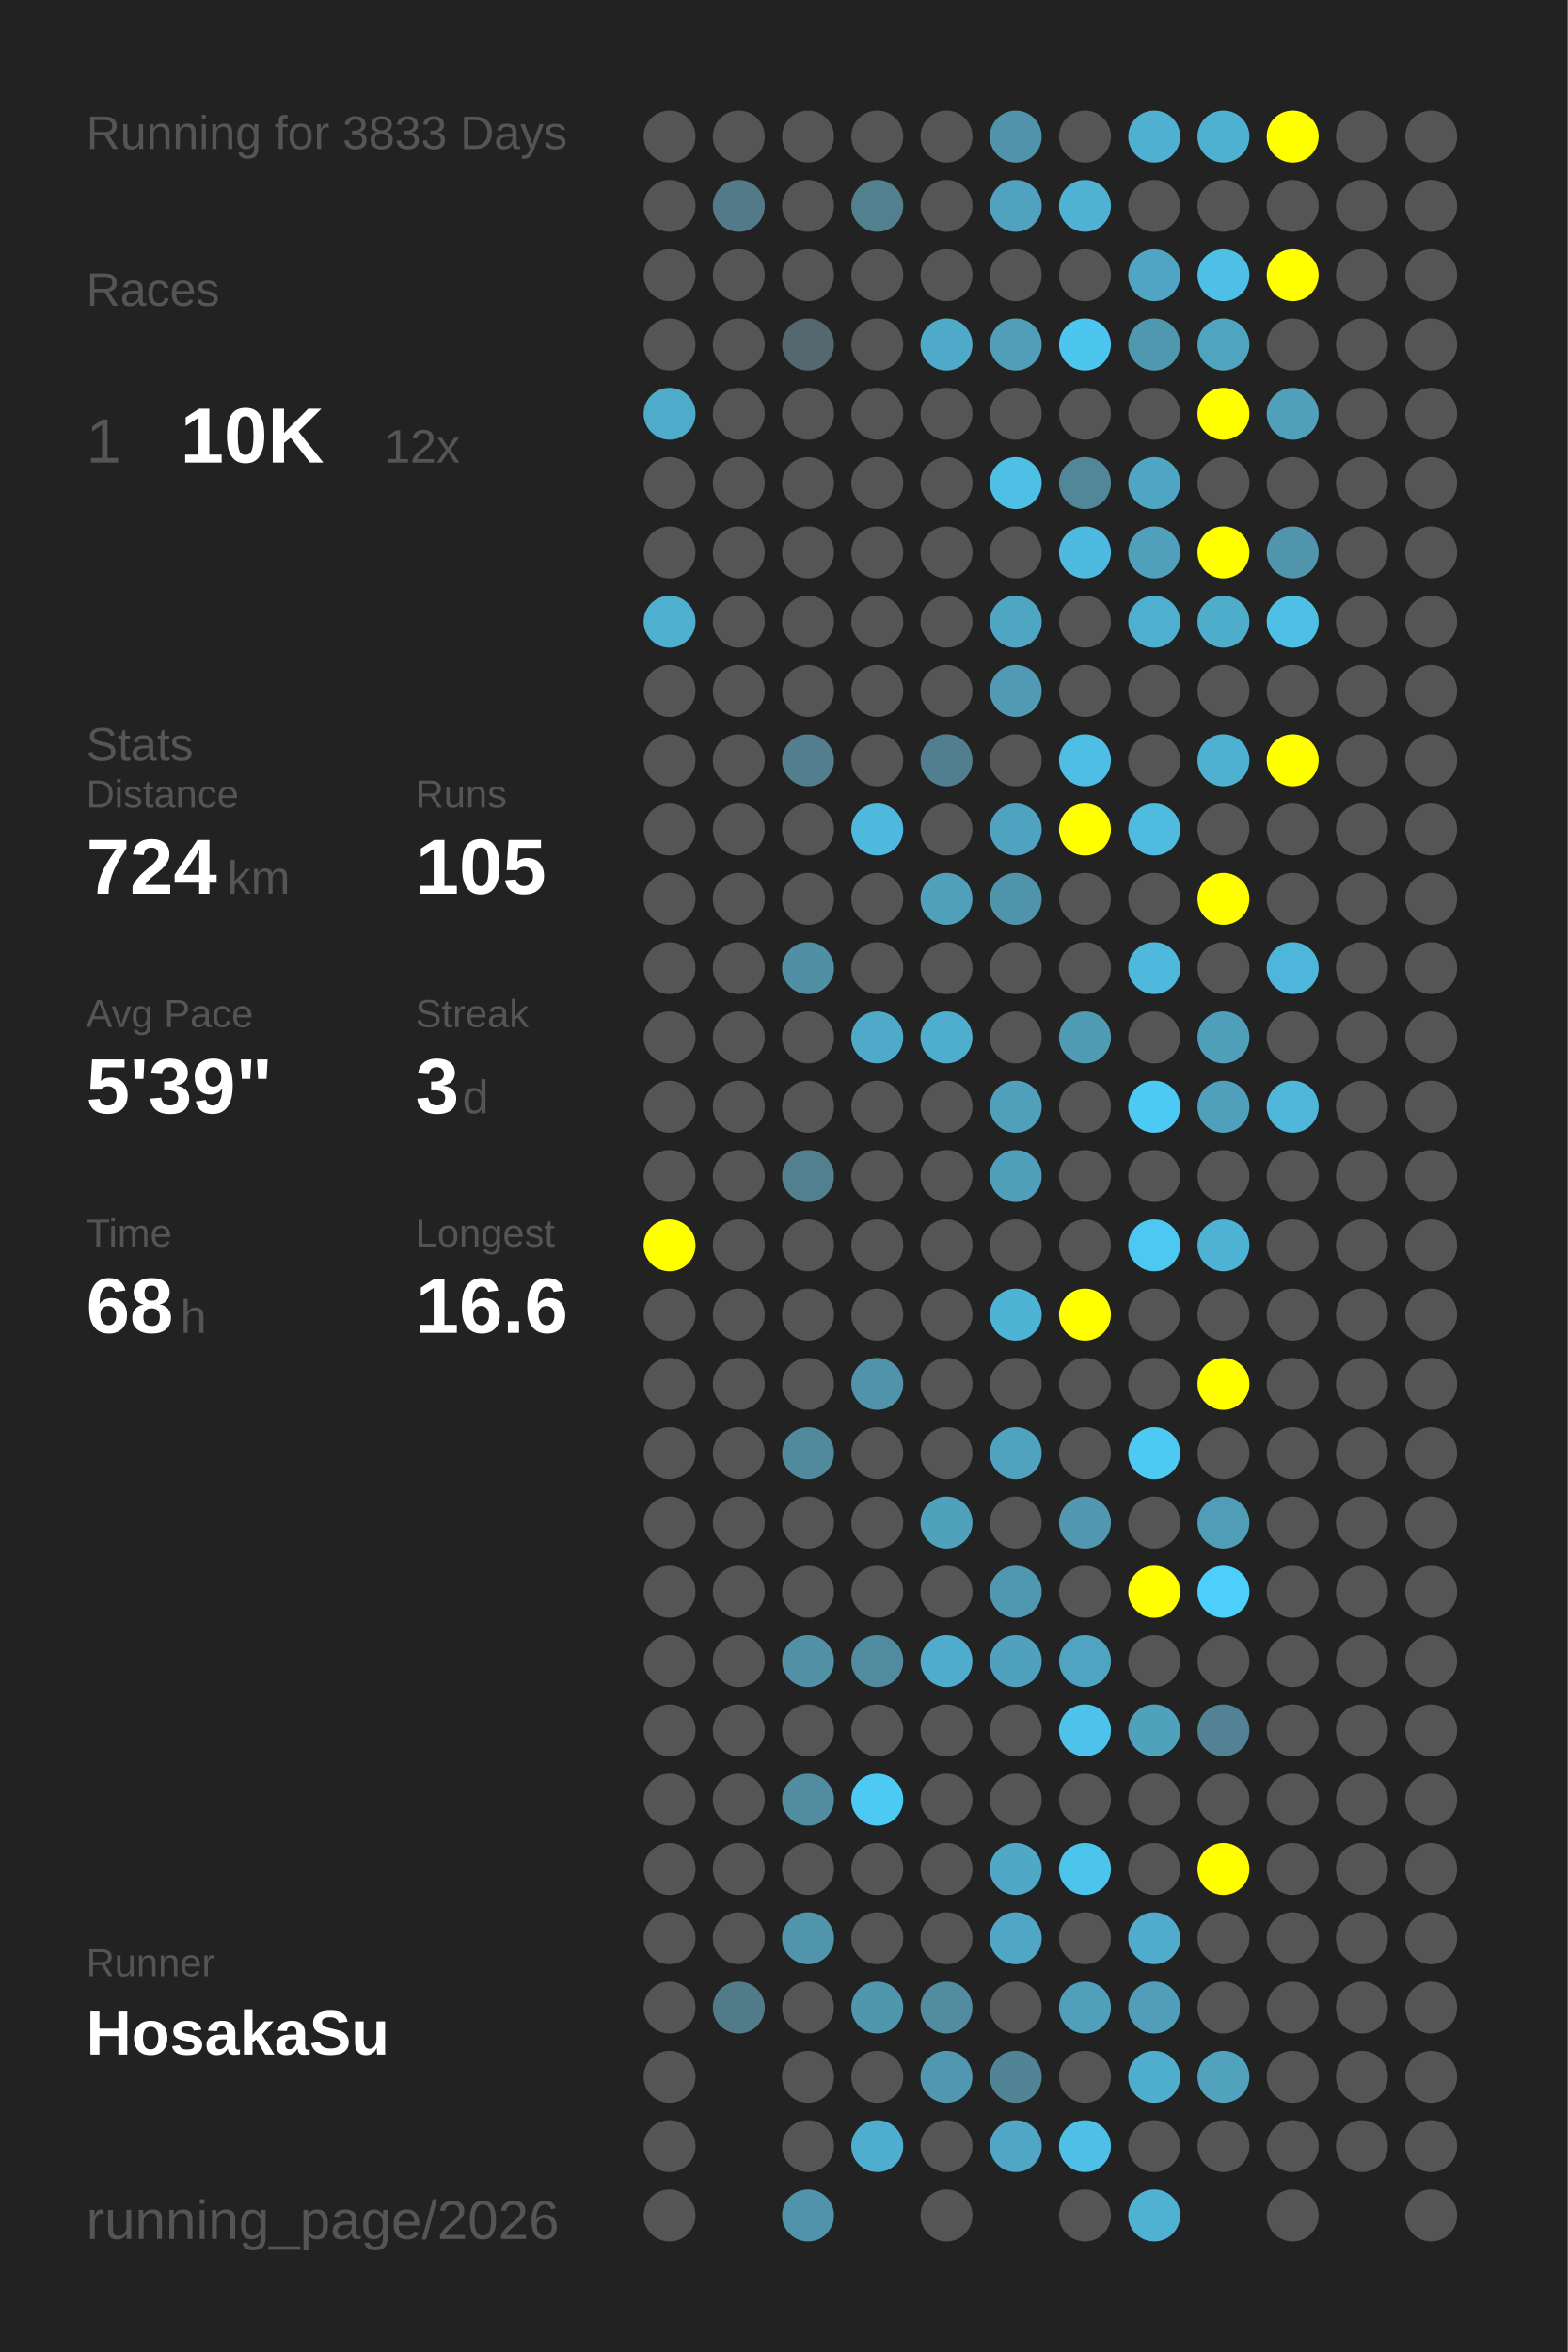
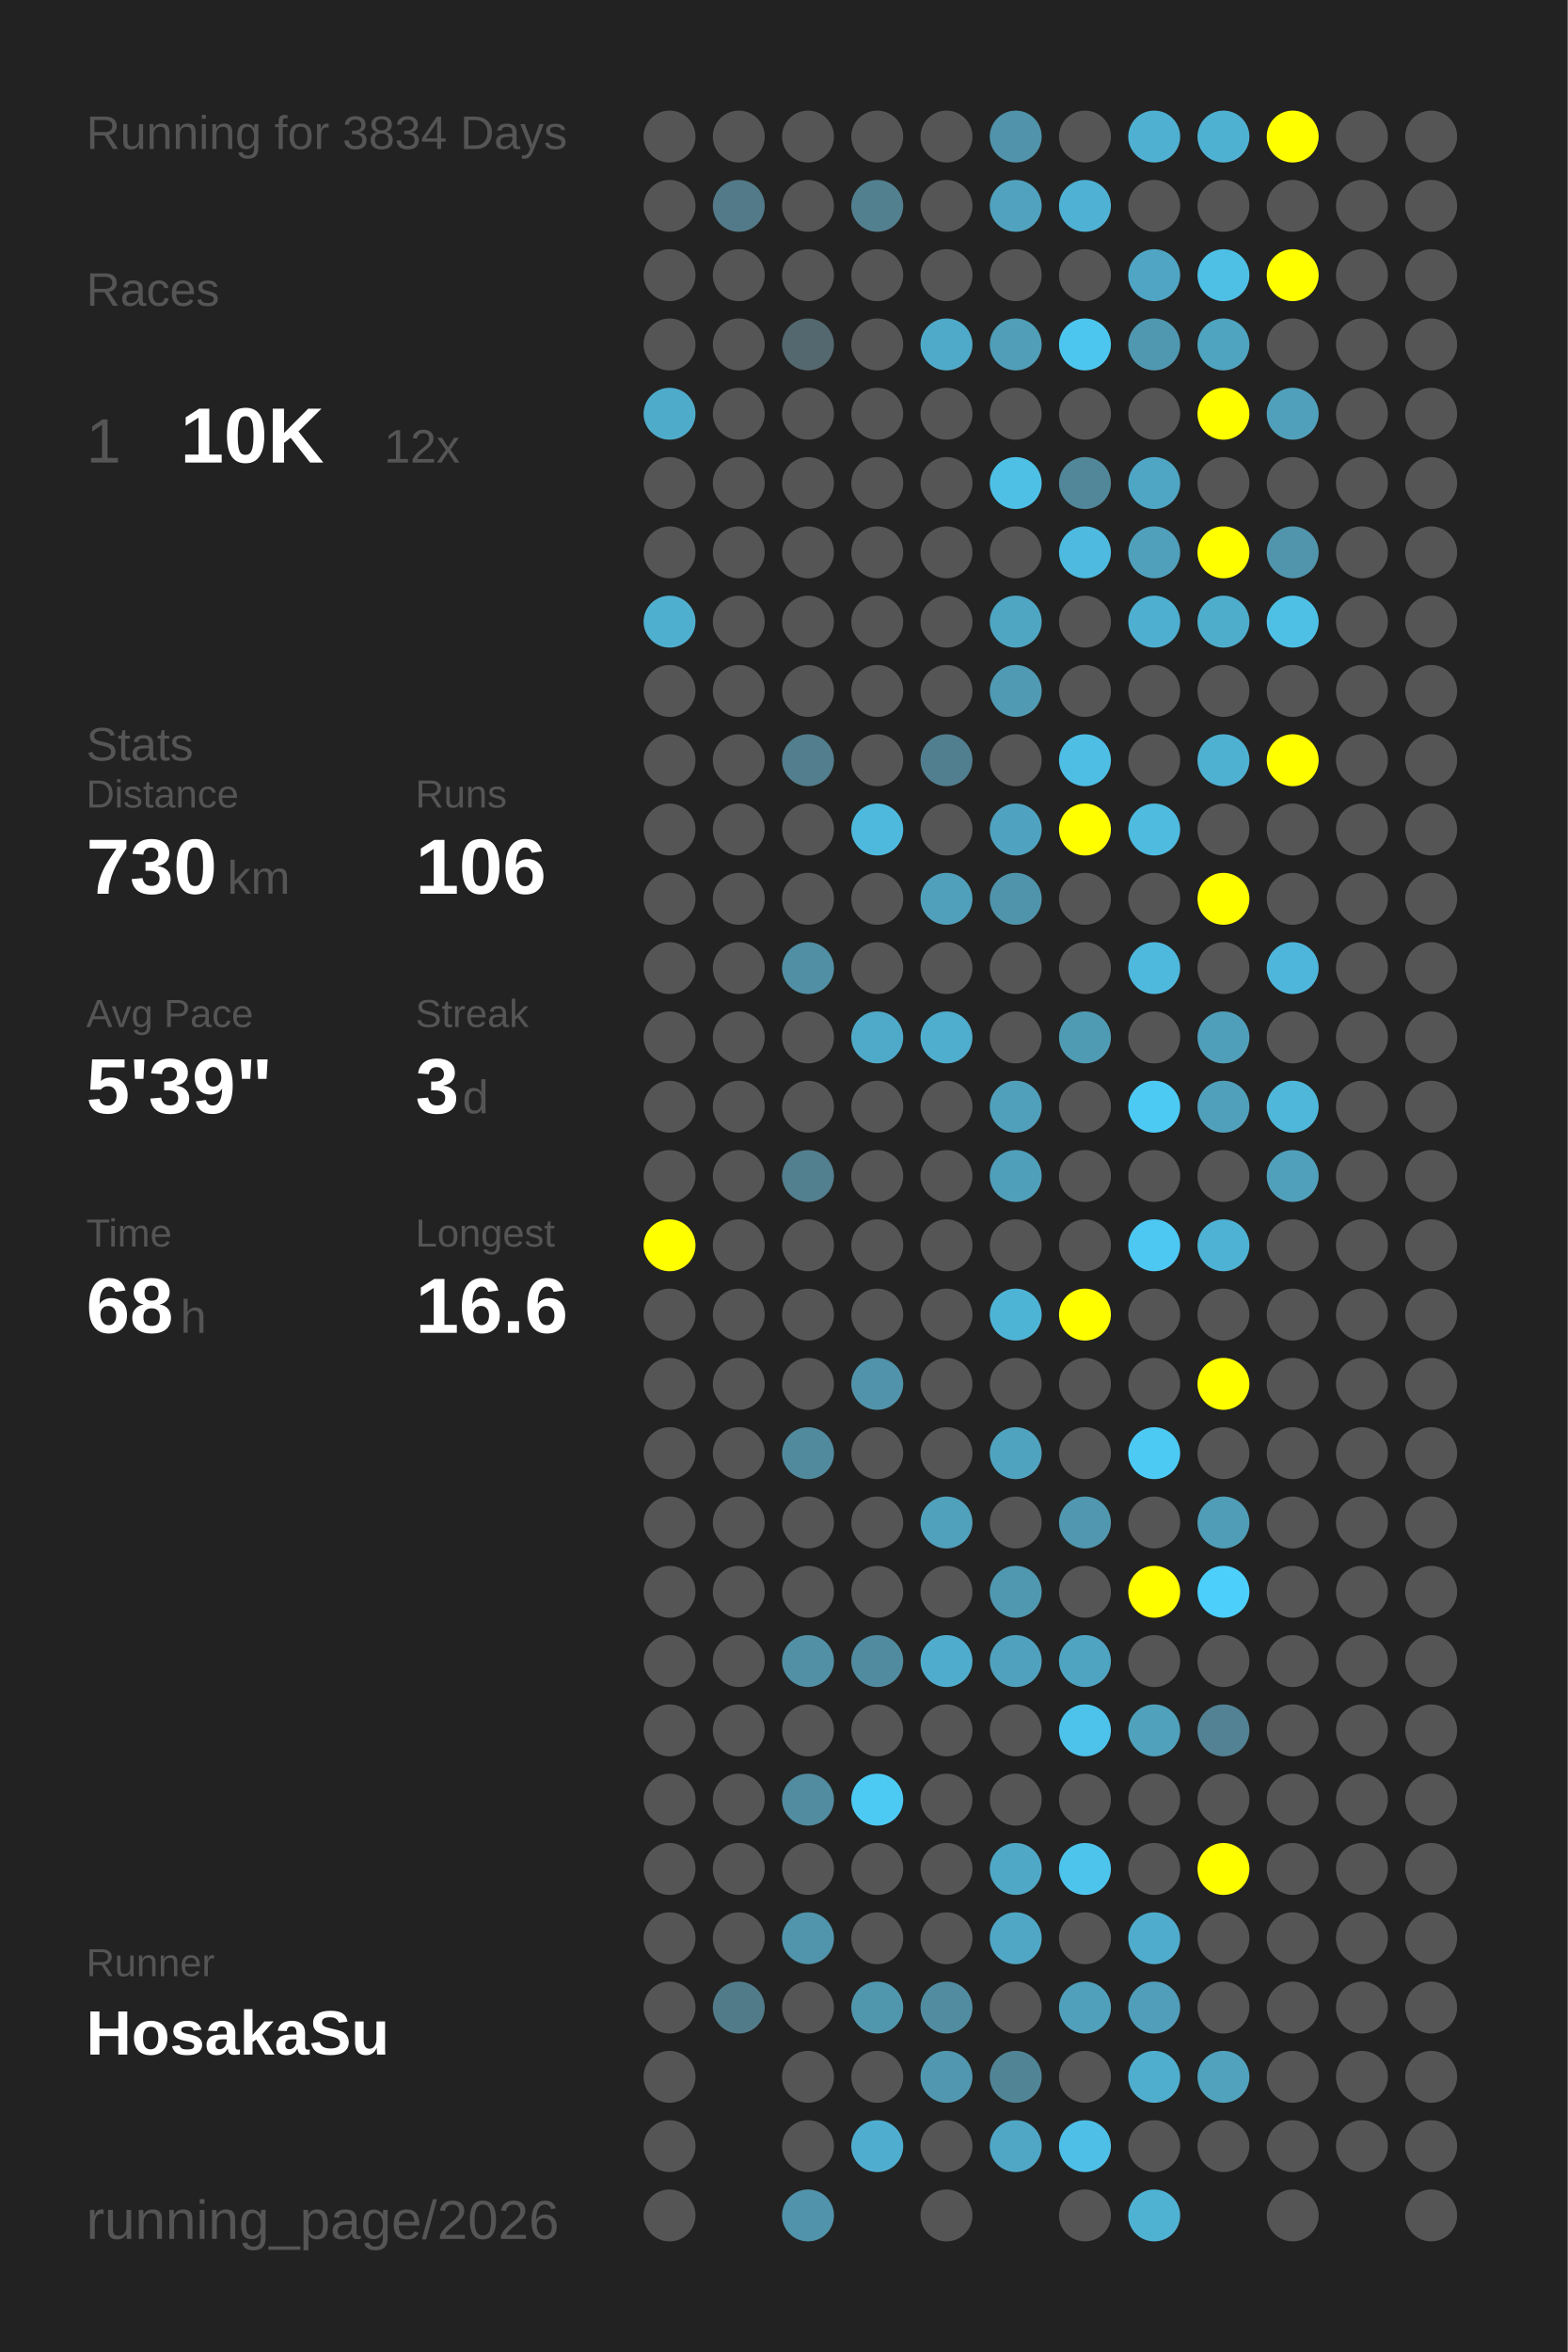
<svg xmlns="http://www.w3.org/2000/svg" baseProfile="full" height="300mm" version="1.1" viewBox="0,0,200,300" width="200mm">
  <defs />
  <rect fill="#222222" height="300" width="200" x="0" y="0" />
-   <text fill="#555555" style="font-size:6px; font-family:Arial;" x="11" y="19">Running for 3833 Days</text>
+   <text fill="#555555" style="font-size:6px; font-family:Arial;" x="11" y="19">Running for 3834 Days</text>
  <text fill="#555555" style="font-size:6px; font-family:Arial;" x="11" y="39">Races</text>
  <text fill="#555555" style="font-size:8px; font-family:Arial;" x="11" y="59">1</text>
  <text fill="#FFFFFF" style="font-size:10px; font-family:Arial; font-weight:bold;" x="23" y="59">10K</text>
  <text fill="#555555" style="font-size:6px; font-family:Arial;" x="49" y="59">12x</text>
  <text fill="#555555" style="font-size:6px; font-family:Arial;" x="11" y="97">Stats</text>
  <text fill="#555555" style="font-size:5px; font-family:Arial;" x="11" y="103">Distance</text>
-   <text fill="#FFFFFF" style="font-size:10px; font-family:Arial; font-weight:bold;" x="11" y="114">724</text>
+   <text fill="#FFFFFF" style="font-size:10px; font-family:Arial; font-weight:bold;" x="11" y="114">730</text>
  <text fill="#555555" style="font-size:6px; font-family:Arial;" x="29" y="114">km</text>
  <text fill="#555555" style="font-size:5px; font-family:Arial;" x="53" y="103">Runs</text>
-   <text fill="#FFFFFF" style="font-size:10px; font-family:Arial; font-weight:bold;" x="53" y="114">105</text>
+   <text fill="#FFFFFF" style="font-size:10px; font-family:Arial; font-weight:bold;" x="53" y="114">106</text>
  <text fill="#555555" style="font-size:5px; font-family:Arial;" x="11" y="131">Avg Pace</text>
  <text fill="#FFFFFF" style="font-size:10px; font-family:Arial; font-weight:bold;" x="11" y="142">5'39"</text>
  <text fill="#555555" style="font-size:5px; font-family:Arial;" x="53" y="131">Streak</text>
  <text fill="#FFFFFF" style="font-size:10px; font-family:Arial; font-weight:bold;" x="53" y="142">3</text>
  <text fill="#555555" style="font-size:6px; font-family:Arial;" x="59" y="142">d</text>
  <text fill="#555555" style="font-size:5px; font-family:Arial;" x="11" y="159">Time</text>
  <text fill="#FFFFFF" style="font-size:10px; font-family:Arial; font-weight:bold;" x="11" y="170">68</text>
  <text fill="#555555" style="font-size:6px; font-family:Arial;" x="23" y="170">h</text>
  <text fill="#555555" style="font-size:5px; font-family:Arial;" x="53" y="159">Longest</text>
  <text fill="#FFFFFF" style="font-size:10px; font-family:Arial; font-weight:bold;" x="53" y="170">16.6</text>
  <text fill="#555555" style="font-size:5px; font-family:Arial;" x="11" y="252.065">Runner</text>
  <text fill="#FFFFFF" style="font-size:8px; font-family:Arial; font-weight:bold;" x="11" y="262.065">HosakaSu</text>
  <text fill="#555555" style="font-size:7px; font-family:Arial;" x="11" y="285.581">running_page/2026</text>
  <circle cx="85.417" cy="17.419" fill="#555555" r="3.312" />
  <circle cx="85.417" cy="26.258" fill="#555555" r="3.312" />
  <circle cx="85.417" cy="35.097" fill="#555555" r="3.312" />
  <circle cx="85.417" cy="43.935" fill="#555555" r="3.312" />
  <circle cx="85.417" cy="52.774" fill="#4fabca" r="3.312" />
  <circle cx="85.417" cy="61.613" fill="#555555" r="3.312" />
  <circle cx="85.417" cy="70.452" fill="#555555" r="3.312" />
  <circle cx="85.417" cy="79.29" fill="#4fafcf" r="3.312" />
  <circle cx="85.417" cy="88.129" fill="#555555" r="3.312" />
  <circle cx="85.417" cy="96.968" fill="#555555" r="3.312" />
  <circle cx="85.417" cy="105.806" fill="#555555" r="3.312" />
  <circle cx="85.417" cy="114.645" fill="#555555" r="3.312" />
  <circle cx="85.417" cy="123.484" fill="#555555" r="3.312" />
  <circle cx="85.417" cy="132.323" fill="#555555" r="3.312" />
  <circle cx="85.417" cy="141.161" fill="#555555" r="3.312" />
  <circle cx="85.417" cy="150" fill="#555555" r="3.312" />
  <circle cx="85.417" cy="158.839" fill="#FFFF00" r="3.312" />
  <circle cx="85.417" cy="167.677" fill="#555555" r="3.312" />
  <circle cx="85.417" cy="176.516" fill="#555555" r="3.312" />
  <circle cx="85.417" cy="185.355" fill="#555555" r="3.312" />
  <circle cx="85.417" cy="194.194" fill="#555555" r="3.312" />
  <circle cx="85.417" cy="203.032" fill="#555555" r="3.312" />
  <circle cx="85.417" cy="211.871" fill="#555555" r="3.312" />
  <circle cx="85.417" cy="220.71" fill="#555555" r="3.312" />
  <circle cx="85.417" cy="229.548" fill="#555555" r="3.312" />
  <circle cx="85.417" cy="238.387" fill="#555555" r="3.312" />
  <circle cx="85.417" cy="247.226" fill="#555555" r="3.312" />
  <circle cx="85.417" cy="256.065" fill="#555555" r="3.312" />
  <circle cx="85.417" cy="264.903" fill="#555555" r="3.312" />
  <circle cx="85.417" cy="273.742" fill="#555555" r="3.312" />
  <circle cx="85.417" cy="282.581" fill="#555555" r="3.312" />
  <circle cx="94.25" cy="17.419" fill="#555555" r="3.312" />
  <circle cx="94.25" cy="26.258" fill="#527a88" r="3.312" />
  <circle cx="94.25" cy="35.097" fill="#555555" r="3.312" />
  <circle cx="94.25" cy="43.935" fill="#555555" r="3.312" />
  <circle cx="94.25" cy="52.774" fill="#555555" r="3.312" />
  <circle cx="94.25" cy="61.613" fill="#555555" r="3.312" />
  <circle cx="94.25" cy="70.452" fill="#555555" r="3.312" />
  <circle cx="94.25" cy="79.29" fill="#555555" r="3.312" />
  <circle cx="94.25" cy="88.129" fill="#555555" r="3.312" />
  <circle cx="94.25" cy="96.968" fill="#555555" r="3.312" />
  <circle cx="94.25" cy="105.806" fill="#555555" r="3.312" />
  <circle cx="94.25" cy="114.645" fill="#555555" r="3.312" />
  <circle cx="94.25" cy="123.484" fill="#555555" r="3.312" />
  <circle cx="94.25" cy="132.323" fill="#555555" r="3.312" />
  <circle cx="94.25" cy="141.161" fill="#555555" r="3.312" />
  <circle cx="94.25" cy="150" fill="#555555" r="3.312" />
  <circle cx="94.25" cy="158.839" fill="#555555" r="3.312" />
  <circle cx="94.25" cy="167.677" fill="#555555" r="3.312" />
  <circle cx="94.25" cy="176.516" fill="#555555" r="3.312" />
  <circle cx="94.25" cy="185.355" fill="#555555" r="3.312" />
  <circle cx="94.25" cy="194.194" fill="#555555" r="3.312" />
  <circle cx="94.25" cy="203.032" fill="#555555" r="3.312" />
  <circle cx="94.25" cy="211.871" fill="#555555" r="3.312" />
  <circle cx="94.25" cy="220.71" fill="#555555" r="3.312" />
  <circle cx="94.25" cy="229.548" fill="#555555" r="3.312" />
  <circle cx="94.25" cy="238.387" fill="#555555" r="3.312" />
  <circle cx="94.25" cy="247.226" fill="#555555" r="3.312" />
  <circle cx="94.25" cy="256.065" fill="#527b89" r="3.312" />
  <circle cx="103.083" cy="17.419" fill="#555555" r="3.312" />
  <circle cx="103.083" cy="26.258" fill="#555555" r="3.312" />
  <circle cx="103.083" cy="35.097" fill="#555555" r="3.312" />
  <circle cx="103.083" cy="43.935" fill="#53686f" r="3.312" />
  <circle cx="103.083" cy="52.774" fill="#555555" r="3.312" />
  <circle cx="103.083" cy="61.613" fill="#555555" r="3.312" />
  <circle cx="103.083" cy="70.452" fill="#555555" r="3.312" />
  <circle cx="103.083" cy="79.29" fill="#555555" r="3.312" />
  <circle cx="103.083" cy="88.129" fill="#555555" r="3.312" />
  <circle cx="103.083" cy="96.968" fill="#527e8d" r="3.312" />
  <circle cx="103.083" cy="105.806" fill="#555555" r="3.312" />
  <circle cx="103.083" cy="114.645" fill="#555555" r="3.312" />
  <circle cx="103.083" cy="123.484" fill="#518fa4" r="3.312" />
  <circle cx="103.083" cy="132.323" fill="#555555" r="3.312" />
  <circle cx="103.083" cy="141.161" fill="#555555" r="3.312" />
  <circle cx="103.083" cy="150" fill="#52808f" r="3.312" />
  <circle cx="103.083" cy="158.839" fill="#555555" r="3.312" />
  <circle cx="103.083" cy="167.677" fill="#555555" r="3.312" />
  <circle cx="103.083" cy="176.516" fill="#555555" r="3.312" />
  <circle cx="103.083" cy="185.355" fill="#518a9d" r="3.312" />
  <circle cx="103.083" cy="194.194" fill="#555555" r="3.312" />
  <circle cx="103.083" cy="203.032" fill="#555555" r="3.312" />
  <circle cx="103.083" cy="211.871" fill="#5190a5" r="3.312" />
  <circle cx="103.083" cy="220.71" fill="#555555" r="3.312" />
  <circle cx="103.083" cy="229.548" fill="#518ca0" r="3.312" />
  <circle cx="103.083" cy="238.387" fill="#555555" r="3.312" />
  <circle cx="103.083" cy="247.226" fill="#5095ac" r="3.312" />
  <circle cx="103.083" cy="256.065" fill="#555555" r="3.312" />
  <circle cx="103.083" cy="264.903" fill="#555555" r="3.312" />
  <circle cx="103.083" cy="273.742" fill="#555555" r="3.312" />
  <circle cx="103.083" cy="282.581" fill="#5093aa" r="3.312" />
  <circle cx="111.917" cy="17.419" fill="#555555" r="3.312" />
  <circle cx="111.917" cy="26.258" fill="#52808f" r="3.312" />
  <circle cx="111.917" cy="35.097" fill="#555555" r="3.312" />
  <circle cx="111.917" cy="43.935" fill="#555555" r="3.312" />
  <circle cx="111.917" cy="52.774" fill="#555555" r="3.312" />
  <circle cx="111.917" cy="61.613" fill="#555555" r="3.312" />
  <circle cx="111.917" cy="70.452" fill="#555555" r="3.312" />
  <circle cx="111.917" cy="79.29" fill="#555555" r="3.312" />
  <circle cx="111.917" cy="88.129" fill="#555555" r="3.312" />
  <circle cx="111.917" cy="96.968" fill="#555555" r="3.312" />
  <circle cx="111.917" cy="105.806" fill="#4eb9dd" r="3.312" />
  <circle cx="111.917" cy="114.645" fill="#555555" r="3.312" />
  <circle cx="111.917" cy="123.484" fill="#555555" r="3.312" />
  <circle cx="111.917" cy="132.323" fill="#4faac9" r="3.312" />
  <circle cx="111.917" cy="141.161" fill="#555555" r="3.312" />
  <circle cx="111.917" cy="150" fill="#555555" r="3.312" />
  <circle cx="111.917" cy="158.839" fill="#555555" r="3.312" />
  <circle cx="111.917" cy="167.677" fill="#555555" r="3.312" />
  <circle cx="111.917" cy="176.516" fill="#5093aa" r="3.312" />
  <circle cx="111.917" cy="185.355" fill="#555555" r="3.312" />
  <circle cx="111.917" cy="194.194" fill="#555555" r="3.312" />
  <circle cx="111.917" cy="203.032" fill="#555555" r="3.312" />
  <circle cx="111.917" cy="211.871" fill="#518b9f" r="3.312" />
  <circle cx="111.917" cy="220.71" fill="#555555" r="3.312" />
  <circle cx="111.917" cy="229.548" fill="#4dcaf4" r="3.312" />
  <circle cx="111.917" cy="238.387" fill="#555555" r="3.312" />
  <circle cx="111.917" cy="247.226" fill="#555555" r="3.312" />
  <circle cx="111.917" cy="256.065" fill="#5097ae" r="3.312" />
  <circle cx="111.917" cy="264.903" fill="#555555" r="3.312" />
  <circle cx="111.917" cy="273.742" fill="#4faecf" r="3.312" />
  <circle cx="120.75" cy="17.419" fill="#555555" r="3.312" />
  <circle cx="120.75" cy="26.258" fill="#555555" r="3.312" />
  <circle cx="120.75" cy="35.097" fill="#555555" r="3.312" />
  <circle cx="120.75" cy="43.935" fill="#4faac9" r="3.312" />
  <circle cx="120.75" cy="52.774" fill="#555555" r="3.312" />
  <circle cx="120.75" cy="61.613" fill="#555555" r="3.312" />
  <circle cx="120.75" cy="70.452" fill="#555555" r="3.312" />
  <circle cx="120.75" cy="79.29" fill="#555555" r="3.312" />
  <circle cx="120.75" cy="88.129" fill="#555555" r="3.312" />
  <circle cx="120.75" cy="96.968" fill="#527f8f" r="3.312" />
  <circle cx="120.75" cy="105.806" fill="#555555" r="3.312" />
  <circle cx="120.75" cy="114.645" fill="#50a0bc" r="3.312" />
  <circle cx="120.75" cy="123.484" fill="#555555" r="3.312" />
  <circle cx="120.75" cy="132.323" fill="#4fadcd" r="3.312" />
  <circle cx="120.75" cy="141.161" fill="#555555" r="3.312" />
  <circle cx="120.75" cy="150" fill="#555555" r="3.312" />
  <circle cx="120.75" cy="158.839" fill="#555555" r="3.312" />
  <circle cx="120.75" cy="167.677" fill="#555555" r="3.312" />
  <circle cx="120.75" cy="176.516" fill="#555555" r="3.312" />
  <circle cx="120.75" cy="185.355" fill="#555555" r="3.312" />
  <circle cx="120.75" cy="194.194" fill="#50a1bc" r="3.312" />
  <circle cx="120.75" cy="203.032" fill="#555555" r="3.312" />
  <circle cx="120.75" cy="211.871" fill="#4faccc" r="3.312" />
  <circle cx="120.75" cy="220.71" fill="#555555" r="3.312" />
  <circle cx="120.75" cy="229.548" fill="#555555" r="3.312" />
  <circle cx="120.75" cy="238.387" fill="#555555" r="3.312" />
  <circle cx="120.75" cy="247.226" fill="#555555" r="3.312" />
  <circle cx="120.75" cy="256.065" fill="#518ca0" r="3.312" />
  <circle cx="120.75" cy="264.903" fill="#5097af" r="3.312" />
  <circle cx="120.75" cy="273.742" fill="#555555" r="3.312" />
  <circle cx="120.75" cy="282.581" fill="#555555" r="3.312" />
  <circle cx="129.583" cy="17.419" fill="#5093aa" r="3.312" />
  <circle cx="129.583" cy="26.258" fill="#50a2be" r="3.312" />
  <circle cx="129.583" cy="35.097" fill="#555555" r="3.312" />
  <circle cx="129.583" cy="43.935" fill="#509eb8" r="3.312" />
  <circle cx="129.583" cy="52.774" fill="#555555" r="3.312" />
  <circle cx="129.583" cy="61.613" fill="#4ec0e6" r="3.312" />
  <circle cx="129.583" cy="70.452" fill="#555555" r="3.312" />
  <circle cx="129.583" cy="79.29" fill="#4fa6c3" r="3.312" />
  <circle cx="129.583" cy="88.129" fill="#509ab3" r="3.312" />
  <circle cx="129.583" cy="96.968" fill="#555555" r="3.312" />
  <circle cx="129.583" cy="105.806" fill="#4fa3c0" r="3.312" />
  <circle cx="129.583" cy="114.645" fill="#5094ab" r="3.312" />
  <circle cx="129.583" cy="123.484" fill="#555555" r="3.312" />
  <circle cx="129.583" cy="132.323" fill="#555555" r="3.312" />
  <circle cx="129.583" cy="141.161" fill="#50a0bc" r="3.312" />
  <circle cx="129.583" cy="150" fill="#509fba" r="3.312" />
  <circle cx="129.583" cy="158.839" fill="#555555" r="3.312" />
  <circle cx="129.583" cy="167.677" fill="#4eb4d6" r="3.312" />
  <circle cx="129.583" cy="176.516" fill="#555555" r="3.312" />
  <circle cx="129.583" cy="185.355" fill="#50a3bf" r="3.312" />
  <circle cx="129.583" cy="194.194" fill="#555555" r="3.312" />
  <circle cx="129.583" cy="203.032" fill="#5098b0" r="3.312" />
  <circle cx="129.583" cy="211.871" fill="#50a1bd" r="3.312" />
  <circle cx="129.583" cy="220.71" fill="#555555" r="3.312" />
  <circle cx="129.583" cy="229.548" fill="#555555" r="3.312" />
  <circle cx="129.583" cy="238.387" fill="#4fa8c6" r="3.312" />
  <circle cx="129.583" cy="247.226" fill="#4fa7c5" r="3.312" />
  <circle cx="129.583" cy="256.065" fill="#555555" r="3.312" />
  <circle cx="129.583" cy="264.903" fill="#518596" r="3.312" />
  <circle cx="129.583" cy="273.742" fill="#4fa7c5" r="3.312" />
  <circle cx="138.417" cy="17.419" fill="#555555" r="3.312" />
  <circle cx="138.417" cy="26.258" fill="#4fb1d3" r="3.312" />
  <circle cx="138.417" cy="35.097" fill="#555555" r="3.312" />
  <circle cx="138.417" cy="43.935" fill="#4dc6ef" r="3.312" />
  <circle cx="138.417" cy="52.774" fill="#555555" r="3.312" />
  <circle cx="138.417" cy="61.613" fill="#518799" r="3.312" />
  <circle cx="138.417" cy="70.452" fill="#4ebadf" r="3.312" />
  <circle cx="138.417" cy="79.29" fill="#555555" r="3.312" />
  <circle cx="138.417" cy="88.129" fill="#555555" r="3.312" />
  <circle cx="138.417" cy="96.968" fill="#4ebee4" r="3.312" />
  <circle cx="138.417" cy="105.806" fill="#FFFF00" r="3.312" />
  <circle cx="138.417" cy="114.645" fill="#555555" r="3.312" />
  <circle cx="138.417" cy="123.484" fill="#555555" r="3.312" />
  <circle cx="138.417" cy="132.323" fill="#509bb4" r="3.312" />
  <circle cx="138.417" cy="141.161" fill="#555555" r="3.312" />
  <circle cx="138.417" cy="150" fill="#555555" r="3.312" />
  <circle cx="138.417" cy="158.839" fill="#555555" r="3.312" />
  <circle cx="138.417" cy="167.677" fill="#FFFF00" r="3.312" />
  <circle cx="138.417" cy="176.516" fill="#555555" r="3.312" />
  <circle cx="138.417" cy="185.355" fill="#555555" r="3.312" />
  <circle cx="138.417" cy="194.194" fill="#5097af" r="3.312" />
  <circle cx="138.417" cy="203.032" fill="#555555" r="3.312" />
  <circle cx="138.417" cy="211.871" fill="#4fa4c1" r="3.312" />
  <circle cx="138.417" cy="220.71" fill="#4dc2ea" r="3.312" />
  <circle cx="138.417" cy="229.548" fill="#555555" r="3.312" />
  <circle cx="138.417" cy="238.387" fill="#4dc4ec" r="3.312" />
  <circle cx="138.417" cy="247.226" fill="#555555" r="3.312" />
  <circle cx="138.417" cy="256.065" fill="#50a0bb" r="3.312" />
  <circle cx="138.417" cy="264.903" fill="#555555" r="3.312" />
  <circle cx="138.417" cy="273.742" fill="#4ebfe6" r="3.312" />
  <circle cx="138.417" cy="282.581" fill="#555555" r="3.312" />
  <circle cx="147.25" cy="17.419" fill="#4fb0d1" r="3.312" />
  <circle cx="147.25" cy="26.258" fill="#555555" r="3.312" />
  <circle cx="147.25" cy="35.097" fill="#4fa5c3" r="3.312" />
  <circle cx="147.25" cy="43.935" fill="#5098b0" r="3.312" />
  <circle cx="147.25" cy="52.774" fill="#555555" r="3.312" />
  <circle cx="147.25" cy="61.613" fill="#4fa6c4" r="3.312" />
  <circle cx="147.25" cy="70.452" fill="#50a0bb" r="3.312" />
  <circle cx="147.25" cy="79.29" fill="#4fafd0" r="3.312" />
  <circle cx="147.25" cy="88.129" fill="#555555" r="3.312" />
  <circle cx="147.25" cy="96.968" fill="#555555" r="3.312" />
  <circle cx="147.25" cy="105.806" fill="#4ebbdf" r="3.312" />
  <circle cx="147.25" cy="114.645" fill="#555555" r="3.312" />
  <circle cx="147.25" cy="123.484" fill="#4eb9dd" r="3.312" />
  <circle cx="147.25" cy="132.323" fill="#555555" r="3.312" />
  <circle cx="147.25" cy="141.161" fill="#4dcaf4" r="3.312" />
  <circle cx="147.25" cy="150" fill="#555555" r="3.312" />
  <circle cx="147.25" cy="158.839" fill="#4dc8f2" r="3.312" />
  <circle cx="147.25" cy="167.677" fill="#555555" r="3.312" />
  <circle cx="147.25" cy="176.516" fill="#555555" r="3.312" />
  <circle cx="147.25" cy="185.355" fill="#4dcaf4" r="3.312" />
  <circle cx="147.25" cy="194.194" fill="#555555" r="3.312" />
  <circle cx="147.25" cy="203.032" fill="#FFFF00" r="3.312" />
  <circle cx="147.25" cy="211.871" fill="#555555" r="3.312" />
  <circle cx="147.25" cy="220.71" fill="#50a1bc" r="3.312" />
  <circle cx="147.25" cy="229.548" fill="#555555" r="3.312" />
  <circle cx="147.25" cy="238.387" fill="#555555" r="3.312" />
  <circle cx="147.25" cy="247.226" fill="#4faccc" r="3.312" />
  <circle cx="147.25" cy="256.065" fill="#509eb9" r="3.312" />
  <circle cx="147.25" cy="264.903" fill="#4faece" r="3.312" />
  <circle cx="147.25" cy="273.742" fill="#555555" r="3.312" />
  <circle cx="147.25" cy="282.581" fill="#4fb2d3" r="3.312" />
  <circle cx="156.083" cy="17.419" fill="#4fb1d2" r="3.312" />
  <circle cx="156.083" cy="26.258" fill="#555555" r="3.312" />
  <circle cx="156.083" cy="35.097" fill="#4ebfe5" r="3.312" />
  <circle cx="156.083" cy="43.935" fill="#4fa4c0" r="3.312" />
  <circle cx="156.083" cy="52.774" fill="#FFFF00" r="3.312" />
  <circle cx="156.083" cy="61.613" fill="#555555" r="3.312" />
  <circle cx="156.083" cy="70.452" fill="#FFFF00" r="3.312" />
  <circle cx="156.083" cy="79.29" fill="#4fadcc" r="3.312" />
  <circle cx="156.083" cy="88.129" fill="#555555" r="3.312" />
  <circle cx="156.083" cy="96.968" fill="#4fb1d2" r="3.312" />
  <circle cx="156.083" cy="105.806" fill="#555555" r="3.312" />
  <circle cx="156.083" cy="114.645" fill="#FFFF00" r="3.312" />
  <circle cx="156.083" cy="123.484" fill="#555555" r="3.312" />
  <circle cx="156.083" cy="132.323" fill="#509fba" r="3.312" />
  <circle cx="156.083" cy="141.161" fill="#50a0bb" r="3.312" />
  <circle cx="156.083" cy="150" fill="#555555" r="3.312" />
  <circle cx="156.083" cy="158.839" fill="#4eb2d4" r="3.312" />
  <circle cx="156.083" cy="167.677" fill="#555555" r="3.312" />
  <circle cx="156.083" cy="176.516" fill="#FFFF00" r="3.312" />
  <circle cx="156.083" cy="185.355" fill="#555555" r="3.312" />
  <circle cx="156.083" cy="194.194" fill="#509db7" r="3.312" />
  <circle cx="156.083" cy="203.032" fill="#4dcffb" r="3.312" />
  <circle cx="156.083" cy="211.871" fill="#555555" r="3.312" />
  <circle cx="156.083" cy="220.71" fill="#528293" r="3.312" />
  <circle cx="156.083" cy="229.548" fill="#555555" r="3.312" />
  <circle cx="156.083" cy="238.387" fill="#FFFF00" r="3.312" />
  <circle cx="156.083" cy="247.226" fill="#555555" r="3.312" />
  <circle cx="156.083" cy="256.065" fill="#555555" r="3.312" />
  <circle cx="156.083" cy="264.903" fill="#50a2bd" r="3.312" />
  <circle cx="156.083" cy="273.742" fill="#555555" r="3.312" />
  <circle cx="164.917" cy="17.419" fill="#FFFF00" r="3.312" />
  <circle cx="164.917" cy="26.258" fill="#555555" r="3.312" />
  <circle cx="164.917" cy="35.097" fill="#FFFF00" r="3.312" />
  <circle cx="164.917" cy="43.935" fill="#555555" r="3.312" />
  <circle cx="164.917" cy="52.774" fill="#50a0bb" r="3.312" />
  <circle cx="164.917" cy="61.613" fill="#555555" r="3.312" />
  <circle cx="164.917" cy="70.452" fill="#5095ac" r="3.312" />
  <circle cx="164.917" cy="79.29" fill="#4ec0e6" r="3.312" />
  <circle cx="164.917" cy="88.129" fill="#555555" r="3.312" />
  <circle cx="164.917" cy="96.968" fill="#FFFF00" r="3.312" />
  <circle cx="164.917" cy="105.806" fill="#555555" r="3.312" />
  <circle cx="164.917" cy="114.645" fill="#555555" r="3.312" />
  <circle cx="164.917" cy="123.484" fill="#4eb6da" r="3.312" />
  <circle cx="164.917" cy="132.323" fill="#555555" r="3.312" />
  <circle cx="164.917" cy="141.161" fill="#4eb7da" r="3.312" />
-   <circle cx="164.917" cy="150" fill="#555555" r="3.312" />
+   <circle cx="164.917" cy="150" fill="#50a0bb" r="3.312" />
  <circle cx="164.917" cy="158.839" fill="#555555" r="3.312" />
  <circle cx="164.917" cy="167.677" fill="#555555" r="3.312" />
  <circle cx="164.917" cy="176.516" fill="#555555" r="3.312" />
  <circle cx="164.917" cy="185.355" fill="#555555" r="3.312" />
  <circle cx="164.917" cy="194.194" fill="#555555" r="3.312" />
  <circle cx="164.917" cy="203.032" fill="#555555" r="3.312" />
  <circle cx="164.917" cy="211.871" fill="#555555" r="3.312" />
  <circle cx="164.917" cy="220.71" fill="#555555" r="3.312" />
  <circle cx="164.917" cy="229.548" fill="#555555" r="3.312" />
  <circle cx="164.917" cy="238.387" fill="#555555" r="3.312" />
  <circle cx="164.917" cy="247.226" fill="#555555" r="3.312" />
  <circle cx="164.917" cy="256.065" fill="#555555" r="3.312" />
  <circle cx="164.917" cy="264.903" fill="#555555" r="3.312" />
  <circle cx="164.917" cy="273.742" fill="#555555" r="3.312" />
  <circle cx="164.917" cy="282.581" fill="#555555" r="3.312" />
  <circle cx="173.75" cy="17.419" fill="#555555" r="3.312" />
  <circle cx="173.75" cy="26.258" fill="#555555" r="3.312" />
  <circle cx="173.75" cy="35.097" fill="#555555" r="3.312" />
  <circle cx="173.75" cy="43.935" fill="#555555" r="3.312" />
  <circle cx="173.75" cy="52.774" fill="#555555" r="3.312" />
  <circle cx="173.75" cy="61.613" fill="#555555" r="3.312" />
  <circle cx="173.75" cy="70.452" fill="#555555" r="3.312" />
  <circle cx="173.75" cy="79.29" fill="#555555" r="3.312" />
  <circle cx="173.75" cy="88.129" fill="#555555" r="3.312" />
  <circle cx="173.75" cy="96.968" fill="#555555" r="3.312" />
  <circle cx="173.75" cy="105.806" fill="#555555" r="3.312" />
  <circle cx="173.75" cy="114.645" fill="#555555" r="3.312" />
  <circle cx="173.75" cy="123.484" fill="#555555" r="3.312" />
  <circle cx="173.75" cy="132.323" fill="#555555" r="3.312" />
  <circle cx="173.75" cy="141.161" fill="#555555" r="3.312" />
  <circle cx="173.75" cy="150" fill="#555555" r="3.312" />
  <circle cx="173.75" cy="158.839" fill="#555555" r="3.312" />
  <circle cx="173.75" cy="167.677" fill="#555555" r="3.312" />
  <circle cx="173.75" cy="176.516" fill="#555555" r="3.312" />
  <circle cx="173.75" cy="185.355" fill="#555555" r="3.312" />
  <circle cx="173.75" cy="194.194" fill="#555555" r="3.312" />
  <circle cx="173.75" cy="203.032" fill="#555555" r="3.312" />
  <circle cx="173.75" cy="211.871" fill="#555555" r="3.312" />
  <circle cx="173.75" cy="220.71" fill="#555555" r="3.312" />
  <circle cx="173.75" cy="229.548" fill="#555555" r="3.312" />
  <circle cx="173.75" cy="238.387" fill="#555555" r="3.312" />
  <circle cx="173.75" cy="247.226" fill="#555555" r="3.312" />
  <circle cx="173.75" cy="256.065" fill="#555555" r="3.312" />
  <circle cx="173.75" cy="264.903" fill="#555555" r="3.312" />
  <circle cx="173.75" cy="273.742" fill="#555555" r="3.312" />
  <circle cx="182.583" cy="17.419" fill="#555555" r="3.312" />
  <circle cx="182.583" cy="26.258" fill="#555555" r="3.312" />
  <circle cx="182.583" cy="35.097" fill="#555555" r="3.312" />
  <circle cx="182.583" cy="43.935" fill="#555555" r="3.312" />
  <circle cx="182.583" cy="52.774" fill="#555555" r="3.312" />
  <circle cx="182.583" cy="61.613" fill="#555555" r="3.312" />
  <circle cx="182.583" cy="70.452" fill="#555555" r="3.312" />
  <circle cx="182.583" cy="79.29" fill="#555555" r="3.312" />
  <circle cx="182.583" cy="88.129" fill="#555555" r="3.312" />
  <circle cx="182.583" cy="96.968" fill="#555555" r="3.312" />
  <circle cx="182.583" cy="105.806" fill="#555555" r="3.312" />
  <circle cx="182.583" cy="114.645" fill="#555555" r="3.312" />
  <circle cx="182.583" cy="123.484" fill="#555555" r="3.312" />
  <circle cx="182.583" cy="132.323" fill="#555555" r="3.312" />
  <circle cx="182.583" cy="141.161" fill="#555555" r="3.312" />
  <circle cx="182.583" cy="150" fill="#555555" r="3.312" />
  <circle cx="182.583" cy="158.839" fill="#555555" r="3.312" />
  <circle cx="182.583" cy="167.677" fill="#555555" r="3.312" />
  <circle cx="182.583" cy="176.516" fill="#555555" r="3.312" />
  <circle cx="182.583" cy="185.355" fill="#555555" r="3.312" />
  <circle cx="182.583" cy="194.194" fill="#555555" r="3.312" />
  <circle cx="182.583" cy="203.032" fill="#555555" r="3.312" />
  <circle cx="182.583" cy="211.871" fill="#555555" r="3.312" />
  <circle cx="182.583" cy="220.71" fill="#555555" r="3.312" />
  <circle cx="182.583" cy="229.548" fill="#555555" r="3.312" />
  <circle cx="182.583" cy="238.387" fill="#555555" r="3.312" />
  <circle cx="182.583" cy="247.226" fill="#555555" r="3.312" />
  <circle cx="182.583" cy="256.065" fill="#555555" r="3.312" />
  <circle cx="182.583" cy="264.903" fill="#555555" r="3.312" />
  <circle cx="182.583" cy="273.742" fill="#555555" r="3.312" />
  <circle cx="182.583" cy="282.581" fill="#555555" r="3.312" />
</svg>
